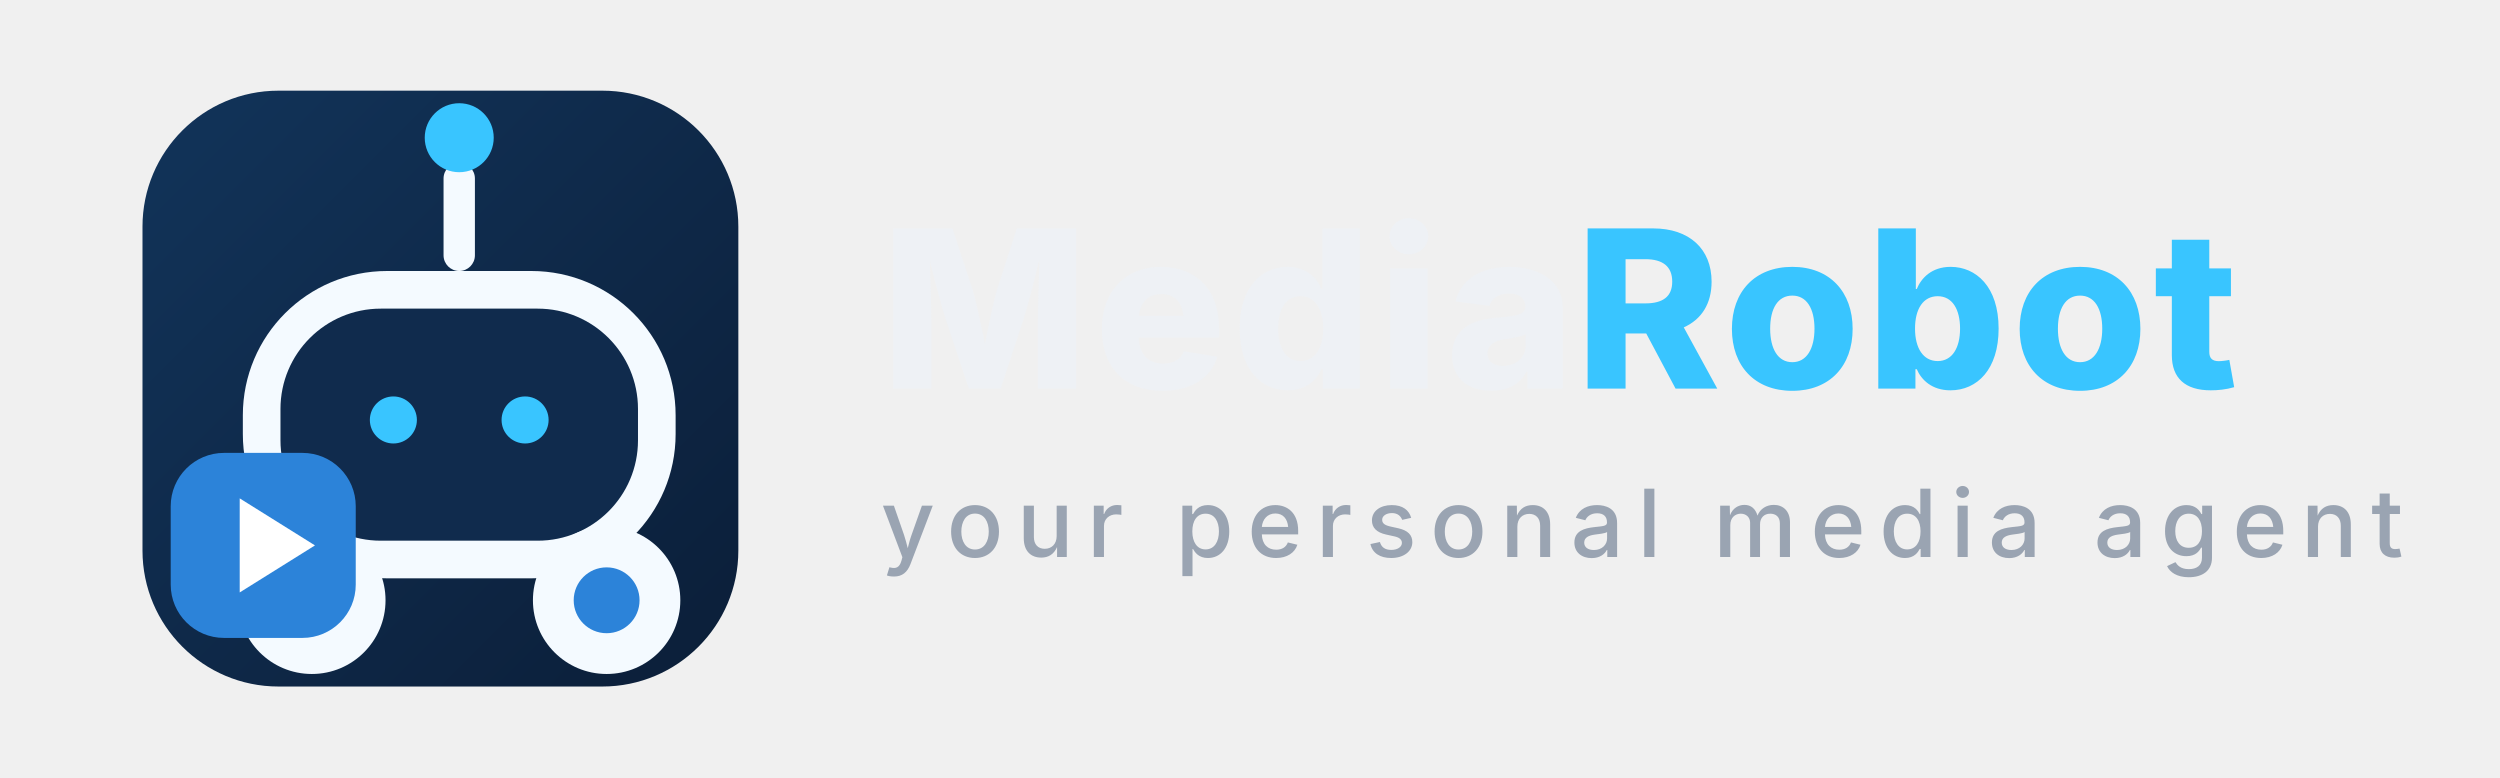
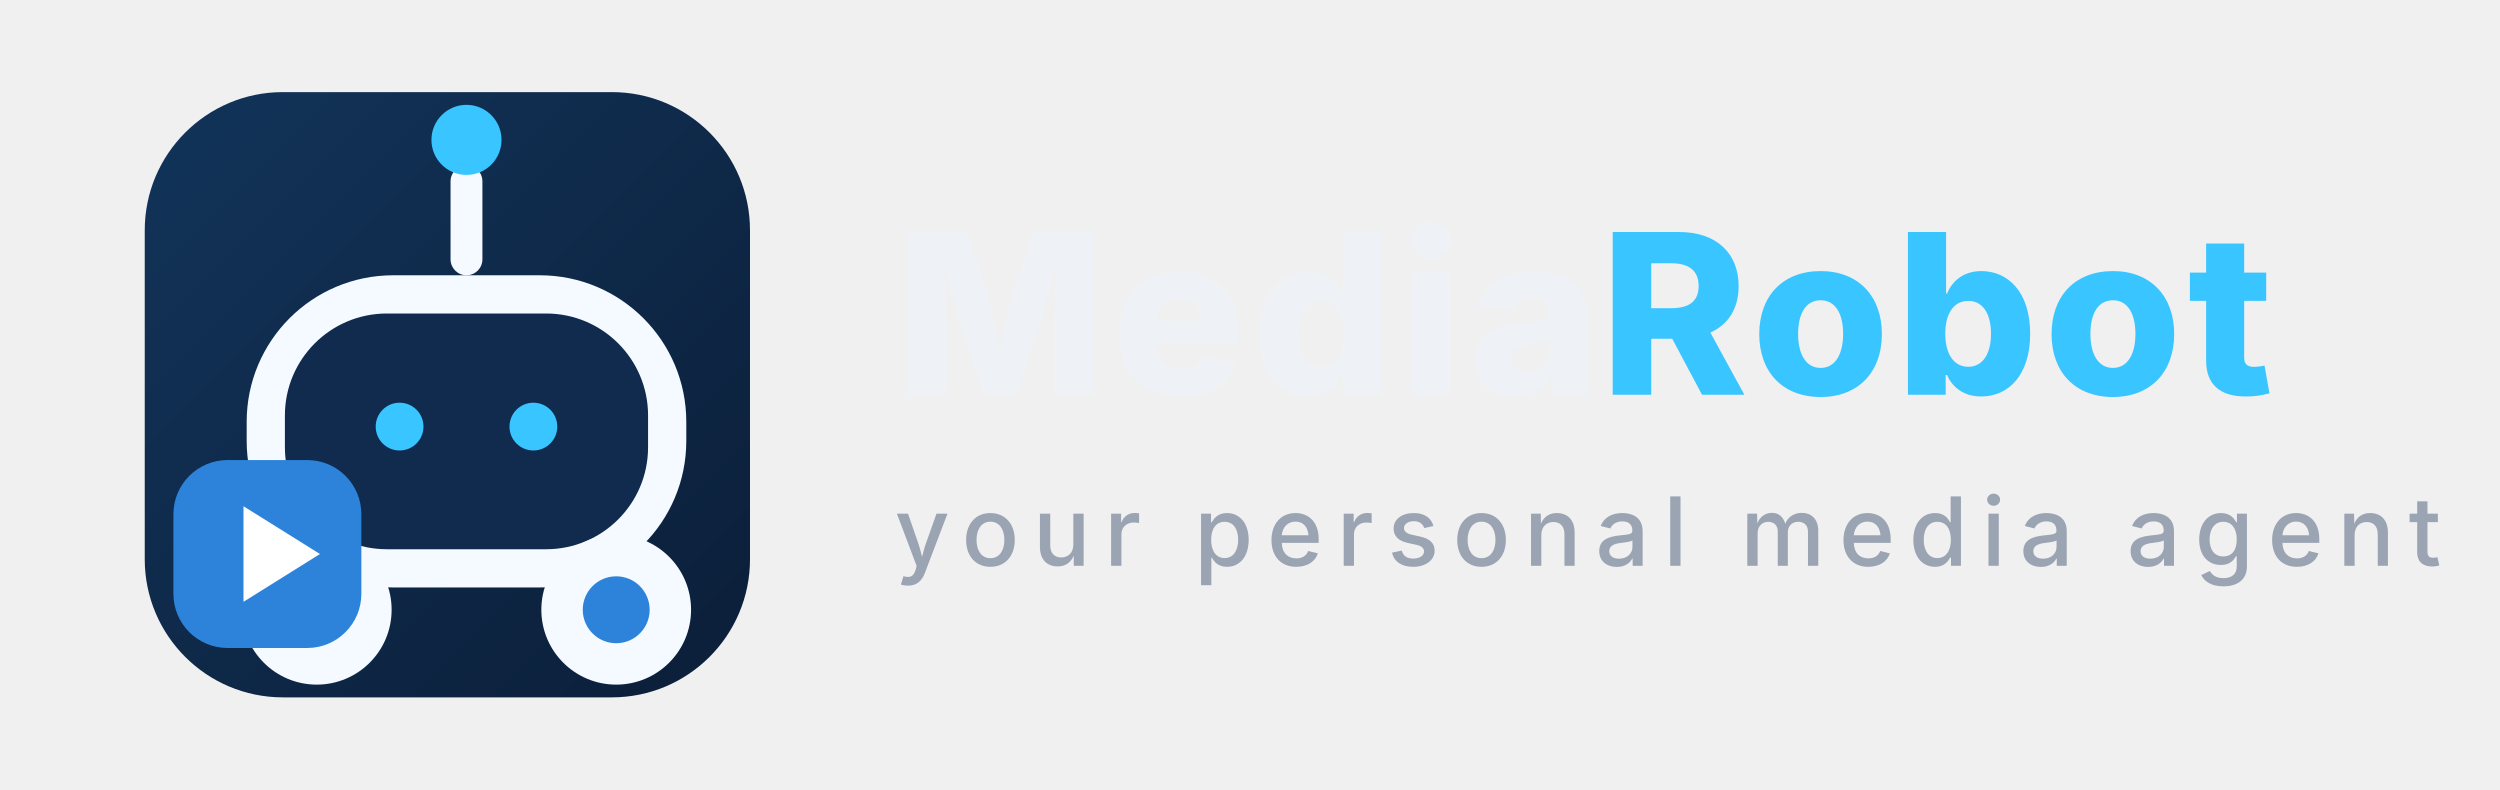
- <svg xmlns="http://www.w3.org/2000/svg" width="386" height="120" viewBox="0 0 386 120" role="img">
+ <svg xmlns="http://www.w3.org/2000/svg" width="380" height="120" viewBox="0 0 380 120" role="img">
  <defs>
    <linearGradient id="mark-bg" x1="0" y1="0" x2="1" y2="1">
      <stop offset="0" stop-color="#12345a" />
      <stop offset="1" stop-color="#0b1e38" />
    </linearGradient>
  </defs>
  <rect x="22" y="14" width="92" height="92" rx="21" fill="url(#mark-bg)" />
  <g transform="translate(22 14) scale(0.2421053) translate(-54 -45)">
    <rect x="118" y="160" width="276" height="196" rx="92" fill="#F4FAFF" />
    <rect x="142" y="184" width="228" height="148" rx="64" fill="#102B4D" />
    <circle cx="214" cy="255" r="15" fill="#39C5FF" />
    <circle cx="298" cy="255" r="15" fill="#39C5FF" />
    <rect x="246" y="91" width="20" height="69" rx="10" fill="#F4FAFF" />
    <circle cx="256" cy="75" r="22" fill="#39C5FF" />
    <circle cx="162" cy="370" r="47" fill="#F4FAFF" />
    <circle cx="350" cy="370" r="47" fill="#F4FAFF" />
    <circle cx="162" cy="370" r="21" fill="#2C83D9" />
    <circle cx="350" cy="370" r="21" fill="#2C83D9" />
    <rect x="72" y="276" width="118" height="118" rx="34" fill="#2C83D9" />
    <path d="M116 305L116 365L164 335Z" fill="#fff" />
  </g>
  <text x="136" y="60" font-family="Inter,-apple-system,'Segoe UI',Helvetica,Arial,sans-serif" font-size="34" font-weight="800" letter-spacing="0.025em" fill="#eef1f5">Media<tspan fill="#39c5ff">Robot</tspan>
  </text>
  <text x="136" y="86" font-family="Inter,-apple-system,'Segoe UI',Helvetica,Arial,sans-serif" font-size="14.5" font-weight="500" letter-spacing="2.1" fill="#9aa4b2">your personal media agent</text>
</svg>
